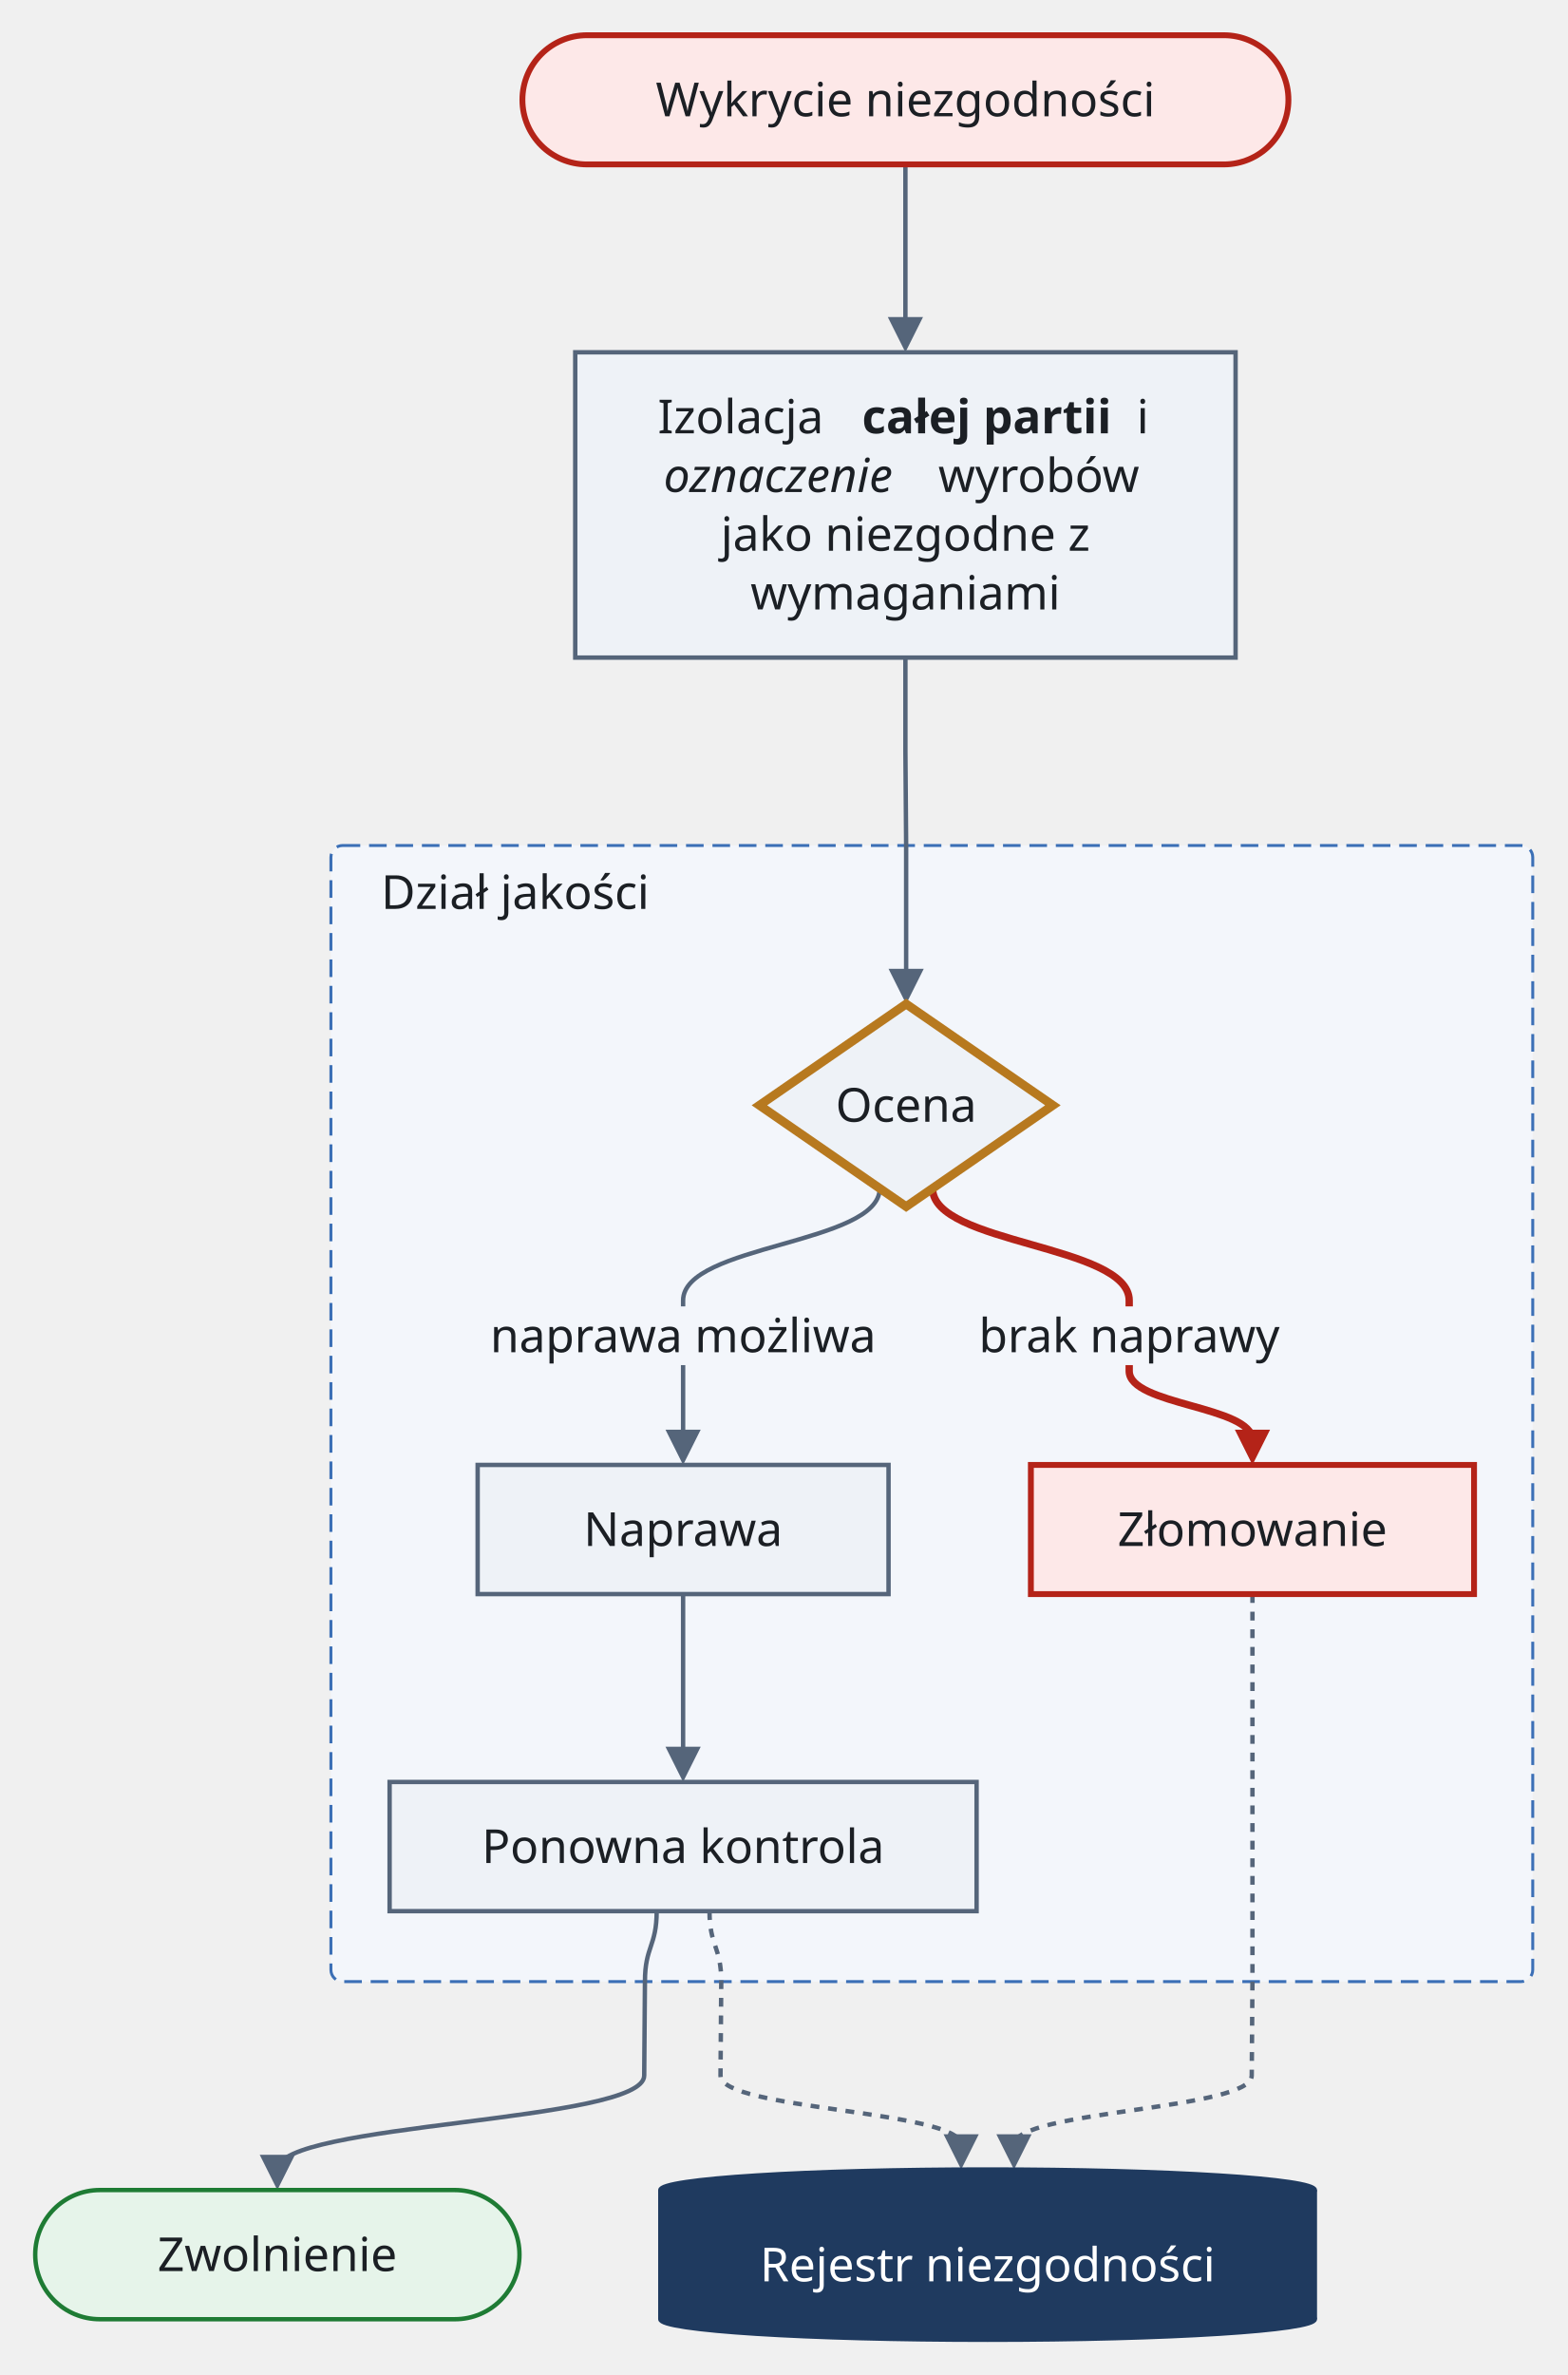
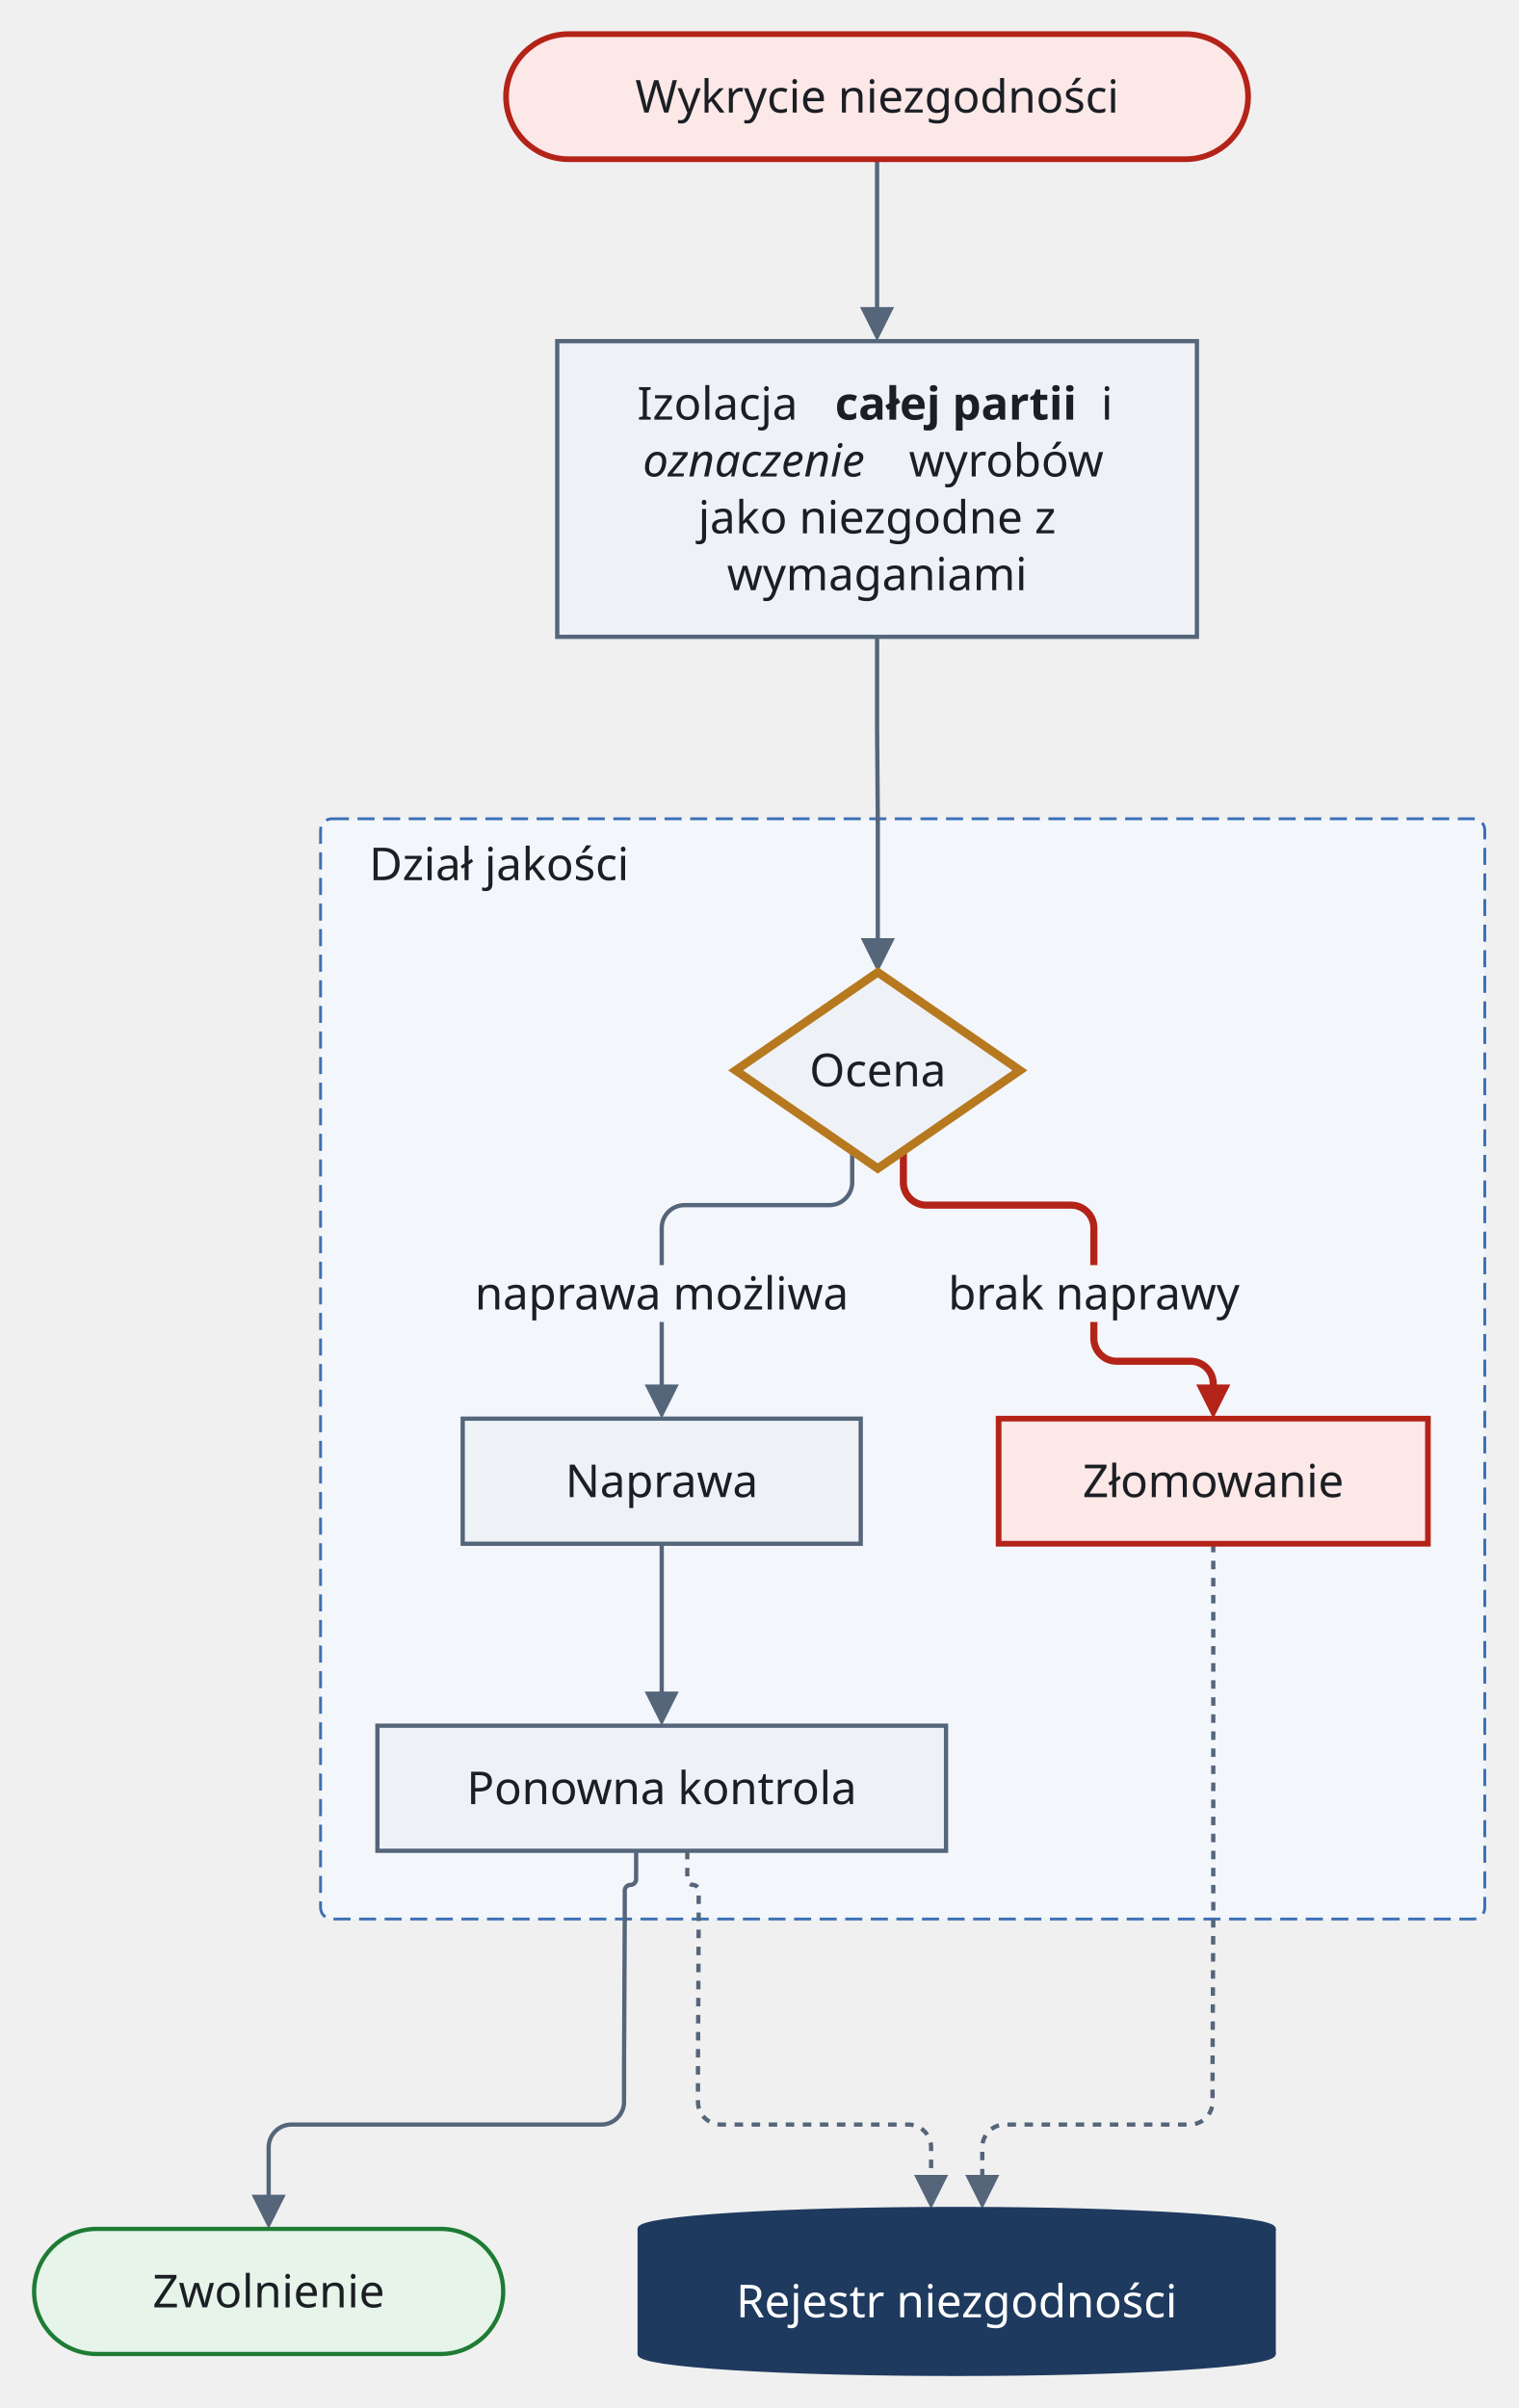
- <svg xmlns="http://www.w3.org/2000/svg" version="1.1" width="534.25" height="809" viewBox="-11.5 -12 534.25 809" role="img" font-family="Recursive, sans-serif" font-size="16">
+ <svg xmlns="http://www.w3.org/2000/svg" version="1.1" width="534.25" height="847" viewBox="-11.5 -12 534.25 847" role="img" font-family="Recursive, sans-serif" font-size="16">
  <rect class="cluster" x="101.25" y="276" width="409.5" height="387" rx="4" fill="#f3f6fb" stroke="#3b6fb6" stroke-width="1" stroke-dasharray="6 3" />
-   <path class="edge" d="M288.25 392.79 C288.25 411.9 221.25 411.9 221.25 431 L221.25 455 L221.25 478.6" fill="none" stroke="#55657a" stroke-width="1.5" />
-   <path class="edge" d="M306.25 392.79 C306.25 411.9 373.25 411.9 373.25 431 L373.25 455 C373.25 466.8 415.25 466.8 415.25 478.6" fill="none" stroke="#b42318" stroke-width="2.5" />
+   <path class="edge" d="M288.25 392.79 L288.25 403.9 C288.25 408.29 284.65 411.9 280.25 411.9 L229.25 411.9 C224.85 411.9 221.25 415.5 221.25 419.9 L221.25 431 L221.25 455 L221.25 478.6" fill="none" stroke="#55657a" stroke-width="1.5" />
+   <path class="edge" d="M306.25 392.79 L306.25 403.9 C306.25 408.29 309.85 411.9 314.25 411.9 L365.25 411.9 C369.65 411.9 373.25 415.5 373.25 419.9 L373.25 431 L373.25 455 L373.25 458.8 C373.25 463.2 376.85 466.8 381.25 466.8 L407.25 466.8 C411.65 466.8 415.25 470.4 415.25 474.8 L415.25 478.6" fill="none" stroke="#b42318" stroke-width="2.5" />
  <path class="edge" d="M221.25 531 L221.25 563 L221.25 586.6" fill="none" stroke="#55657a" stroke-width="1.5" />
  <path class="edge" d="M297 44 L297 76 L297 99.6" fill="none" stroke="#55657a" stroke-width="1.5" />
  <path class="edge" d="M297 212 L297 244 L297.25 276 L297.25 306 L297.25 321.6" fill="none" stroke="#55657a" stroke-width="1.5" />
-   <path class="edge" d="M212.25 639 C212.25 651 208.25 651 208.25 663 L208 695 C208 711 83 711 83 727 L83 725.6" fill="none" stroke="#55657a" stroke-width="1.5" />
-   <path class="edge" d="M415.25 531 L415.25 563 L415.25 595 L415.25 639 L415.25 663 L415 695 C415 706.8 334 706.8 334 718.6" fill="none" stroke="#55657a" stroke-width="1.5" stroke-dasharray="3 3" />
-   <path class="edge" d="M230.25 639 C230.25 651 234.25 651 234.25 663 L234 695 C234 706.8 316 706.8 316 718.6" fill="none" stroke="#55657a" stroke-width="1.5" stroke-dasharray="3 3" />
+   <path class="edge" d="M212.25 639 L212.25 649 C212.25 650.1 211.35 651 210.25 651 L210.25 651 C209.15 651 208.25 651.9 208.25 653 L208.25 663 L208 714 L208 727.3 C208 731.7 204.4 735.3 200 735.3 L91 735.3 C86.6 735.3 83 738.9 83 743.3 L83 765 L83 763.6" fill="none" stroke="#55657a" stroke-width="1.5" />
+   <path class="edge" d="M415.25 531 L415.25 563 L415.25 595 L415.25 639 L415.25 663 L415 714 L415 727.3 C415 731.7 411.4 735.3 407 735.3 L342 735.3 C337.6 735.3 334 738.9 334 743.3 L334 756.6" fill="none" stroke="#55657a" stroke-width="1.5" stroke-dasharray="3 3" />
+   <path class="edge" d="M230.25 639 L230.25 649 C230.25 650.1 231.15 651 232.25 651 L232.25 651 C233.35 651 234.25 651.9 234.25 653 L234.25 663 L234 714 L234 727.3 C234 731.7 237.6 735.3 242 735.3 L308 735.3 C312.4 735.3 316 738.9 316 743.3 L316 756.6" fill="none" stroke="#55657a" stroke-width="1.5" stroke-dasharray="3 3" />
  <rect class="cluster-title-background" x="109.25" y="282" width="109.6" height="20" fill="#f3f6fb" />
  <rect class="edge-label-background" x="148.05" y="433" width="146.4" height="20" fill="#f3f6fb" />
  <rect class="edge-label-background" x="314.85" y="433" width="116.8" height="20" fill="#f3f6fb" />
  <polygon class="arrowhead" points="221.25,487 215.25,475 227.25,475" fill="#55657a" />
  <polygon class="arrowhead" points="415.25,487 409.25,475 421.25,475" fill="#b42318" />
  <polygon class="arrowhead" points="221.25,595 215.25,583 227.25,583" fill="#55657a" />
  <polygon class="arrowhead" points="297,108 291,96 303,96" fill="#55657a" />
  <polygon class="arrowhead" points="297.25,330 291.25,318 303.25,318" fill="#55657a" />
-   <polygon class="arrowhead" points="83,734 77,722 89,722" fill="#55657a" />
-   <polygon class="arrowhead" points="334,727 328,715 340,715" fill="#55657a" />
-   <polygon class="arrowhead" points="316,727 310,715 322,715" fill="#55657a" />
+   <polygon class="arrowhead" points="83,772 77,760 89,760" fill="#55657a" />
+   <polygon class="arrowhead" points="334,765 328,753 340,753" fill="#55657a" />
+   <polygon class="arrowhead" points="316,765 310,753 322,753" fill="#55657a" />
  <rect class="node" x="166.5" y="0" width="261" height="44" rx="22" fill="#fde8e8" stroke="#b42318" stroke-width="2" />
  <rect class="node" x="184.5" y="108" width="225" height="104" fill="#eef2f7" stroke="#55657a" stroke-width="1.5" />
  <polygon class="node" points="297.25,330 347.25,364.5 297.25,399 247.25,364.5" fill="#eef2f7" stroke="#b7791f" stroke-width="3" />
  <rect class="node" x="151.25" y="487" width="140" height="44" fill="#eef2f7" stroke="#55657a" stroke-width="1.5" />
  <rect class="node" x="339.75" y="487" width="151" height="44" fill="#fde8e8" stroke="#b42318" stroke-width="2" />
  <rect class="node" x="121.25" y="595" width="200" height="44" fill="#eef2f7" stroke="#55657a" stroke-width="1.5" />
-   <rect class="node" x="0.5" y="734" width="165" height="44" rx="22" fill="#e6f4ea" stroke="#1e7b34" stroke-width="1.5" />
-   <ellipse class="node-detail" cx="325" cy="778" rx="111.5" ry="7" fill="#1f3a5f" stroke="#1f3a5f" stroke-width="1.5" />
-   <rect class="node" x="213.5" y="734" width="223" height="44" fill="#1f3a5f" />
-   <line class="node-detail" x1="213.5" y1="734" x2="213.5" y2="778" fill="none" stroke="#1f3a5f" stroke-width="1.5" />
-   <line class="node-detail" x1="436.5" y1="734" x2="436.5" y2="778" fill="none" stroke="#1f3a5f" stroke-width="1.5" />
-   <ellipse class="node-detail" cx="325" cy="734" rx="111.5" ry="7" fill="#1f3a5f" stroke="#1f3a5f" stroke-width="1.5" />
+   <rect class="node" x="0.5" y="772" width="165" height="44" rx="22" fill="#e6f4ea" stroke="#1e7b34" stroke-width="1.5" />
+   <ellipse class="node-detail" cx="325" cy="816" rx="111.5" ry="7" fill="#1f3a5f" stroke="#1f3a5f" stroke-width="1.5" />
+   <rect class="node" x="213.5" y="772" width="223" height="44" fill="#1f3a5f" />
+   <line class="node-detail" x1="213.5" y1="772" x2="213.5" y2="816" fill="none" stroke="#1f3a5f" stroke-width="1.5" />
+   <line class="node-detail" x1="436.5" y1="772" x2="436.5" y2="816" fill="none" stroke="#1f3a5f" stroke-width="1.5" />
+   <ellipse class="node-detail" cx="325" cy="772" rx="111.5" ry="7" fill="#1f3a5f" stroke="#1f3a5f" stroke-width="1.5" />
  <text class="node-label" x="297" y="27.6" text-anchor="middle" fill="#1b1f24">Wykrycie niezgodności</text>
  <text class="node-label" x="212.6" y="135.6" fill="#1b1f24">Izolacja</text>
  <text class="node-label" x="282.2" y="135.6" font-weight="bold" fill="#1b1f24">całej partii</text>
  <text class="node-label" x="375.8" y="135.6" fill="#1b1f24">i</text>
  <text class="node-label" x="214.6" y="155.6" font-style="italic" fill="#1b1f24">oznaczenie</text>
  <text class="node-label" x="308.2" y="155.6" fill="#1b1f24">wyrobów</text>
  <text class="node-label" x="297" y="175.6" text-anchor="middle" fill="#1b1f24">jako niezgodne z</text>
  <text class="node-label" x="297" y="195.6" text-anchor="middle" fill="#1b1f24">wymaganiami</text>
  <text class="cluster-title" x="164.05" y="297.6" text-anchor="middle" fill="#1b1f24">Dział jakości</text>
  <text class="node-label" x="297.25" y="370.1" text-anchor="middle" fill="#1b1f24">Ocena</text>
  <text class="node-label" x="221.25" y="514.6" text-anchor="middle" fill="#1b1f24">Naprawa</text>
  <text class="node-label" x="415.25" y="514.6" text-anchor="middle" fill="#1b1f24">Złomowanie</text>
  <text class="node-label" x="221.25" y="622.6" text-anchor="middle" fill="#1b1f24">Ponowna kontrola</text>
  <text class="edge-label" x="221.25" y="448.6" text-anchor="middle" fill="#1b1f24">naprawa możliwa</text>
  <text class="edge-label" x="373.25" y="448.6" text-anchor="middle" fill="#1b1f24">brak naprawy</text>
-   <text class="node-label" x="83" y="761.6" text-anchor="middle" fill="#1b1f24">Zwolnienie</text>
-   <text class="node-label" x="325" y="765.1" text-anchor="middle" fill="#ffffff">Rejestr niezgodności</text>
+   <text class="node-label" x="83" y="799.6" text-anchor="middle" fill="#1b1f24">Zwolnienie</text>
+   <text class="node-label" x="325" y="803.1" text-anchor="middle" fill="#ffffff">Rejestr niezgodności</text>
</svg>
